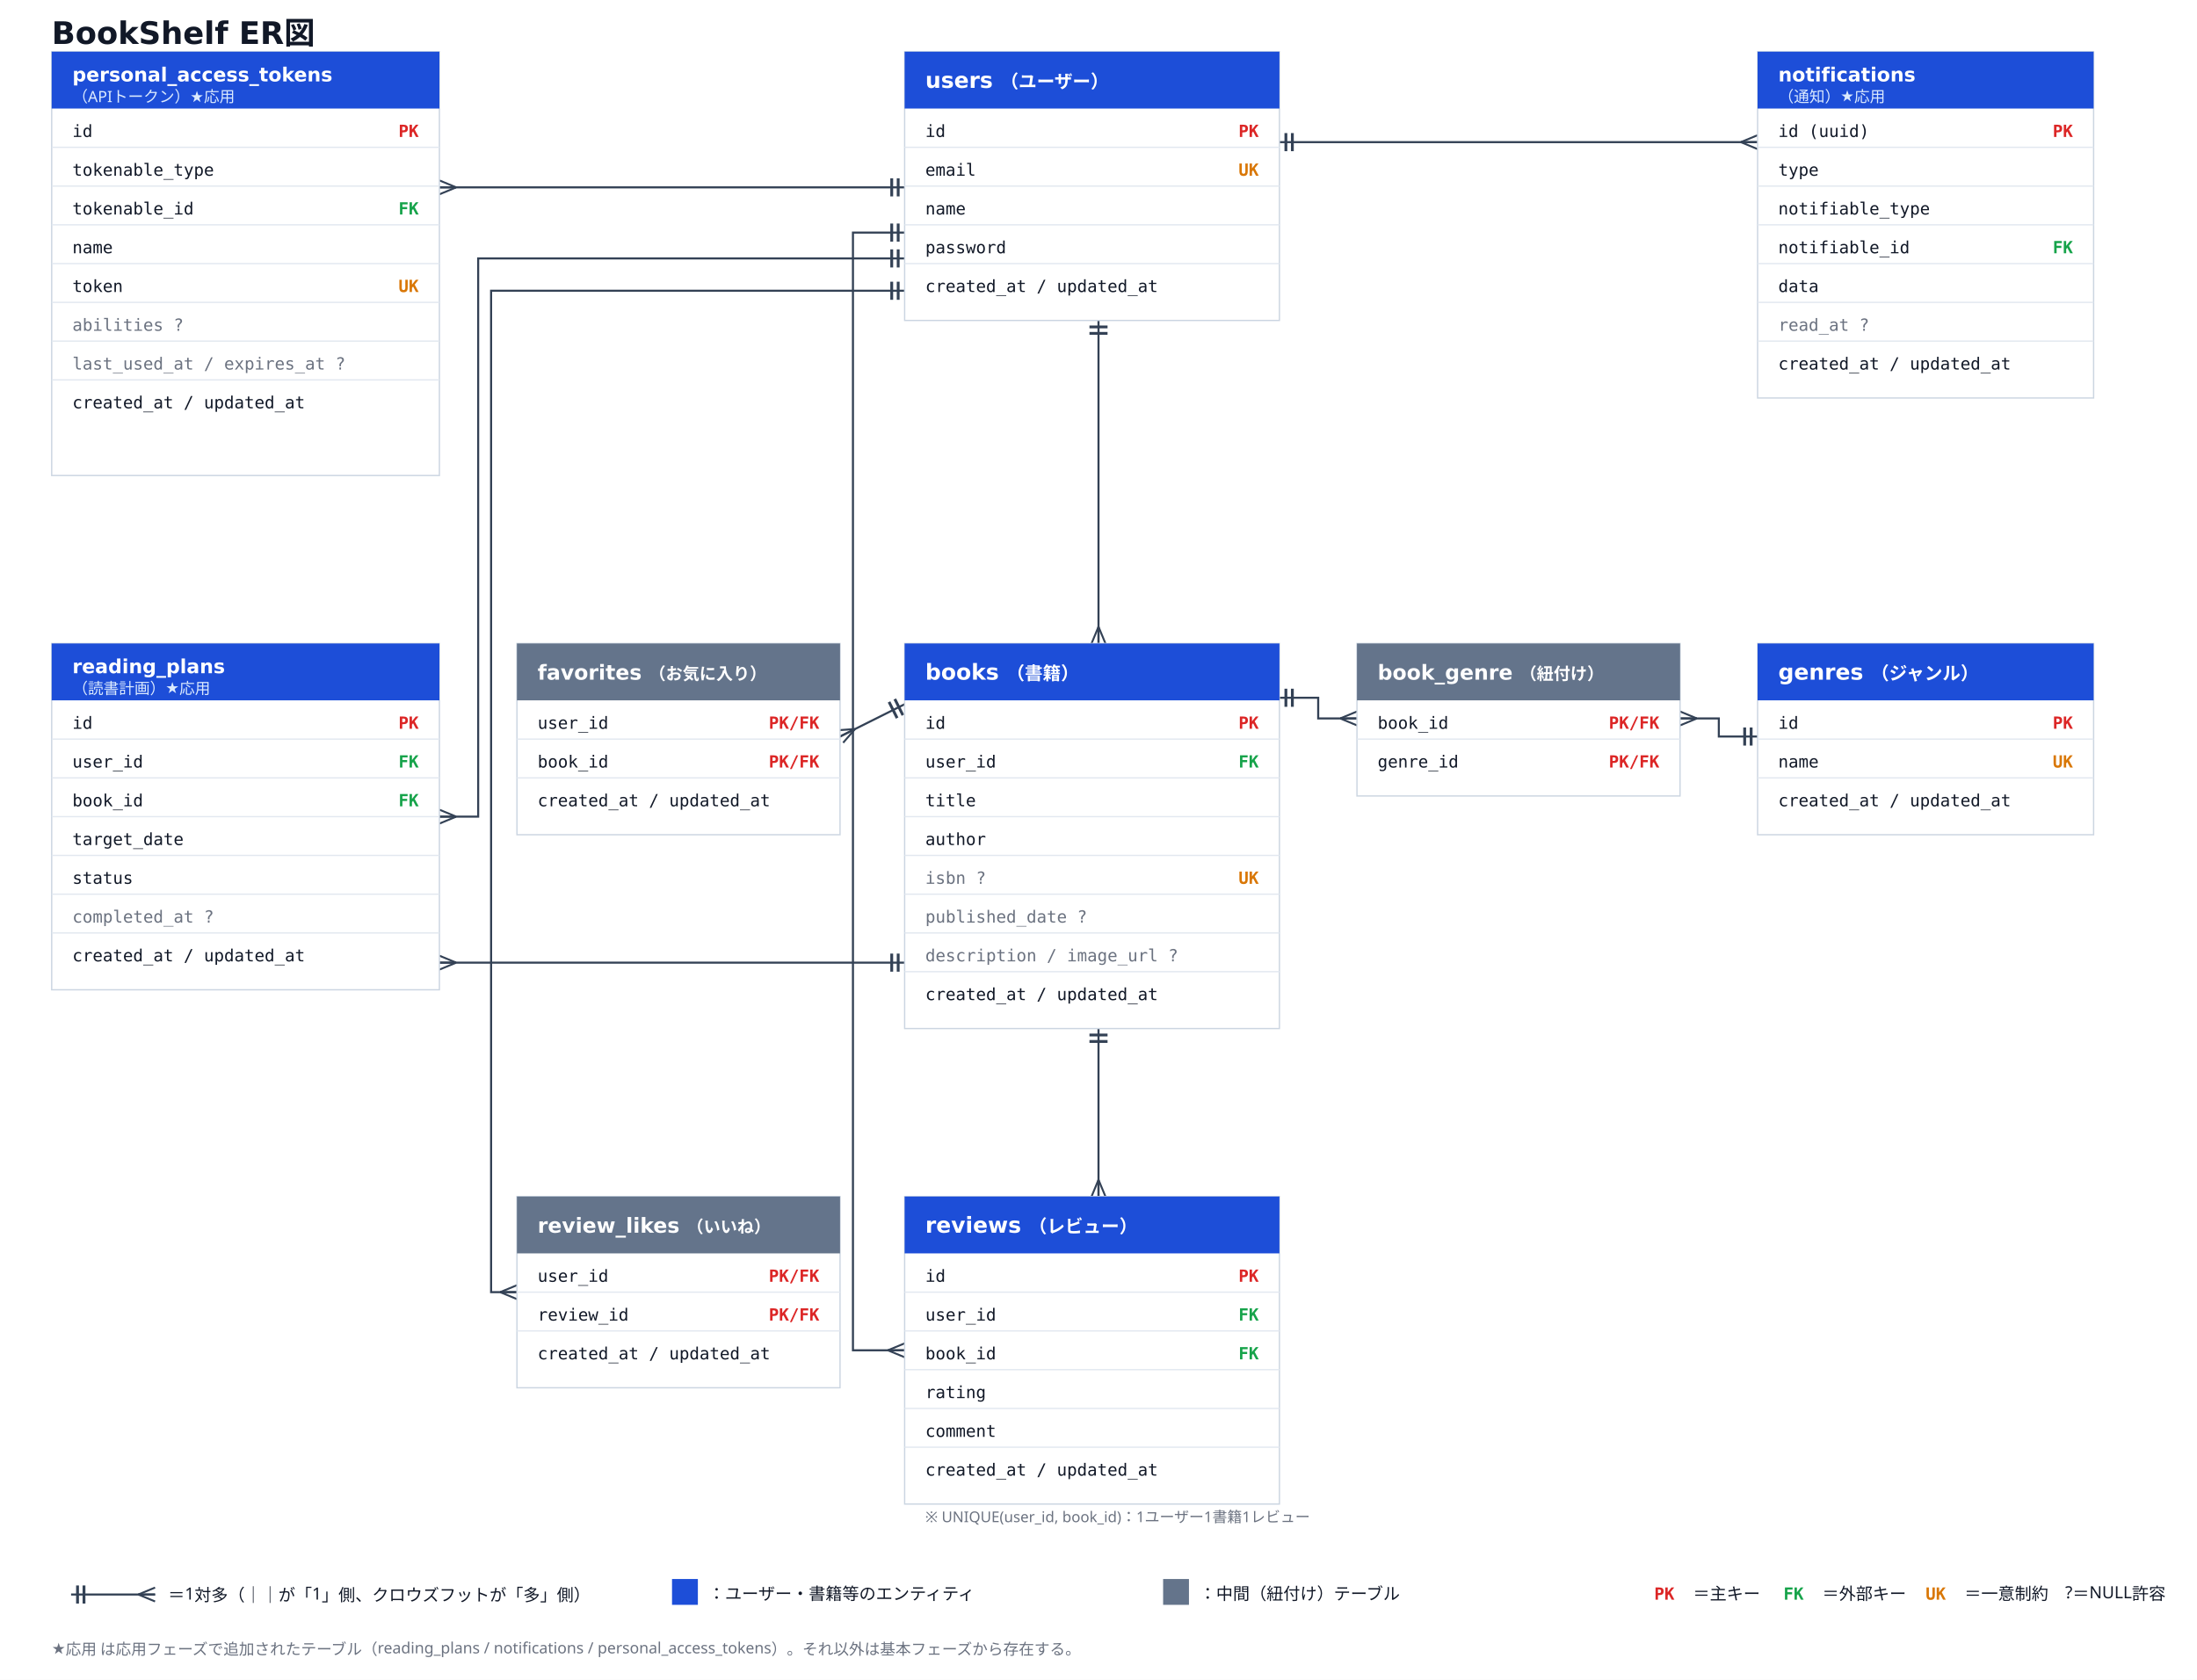
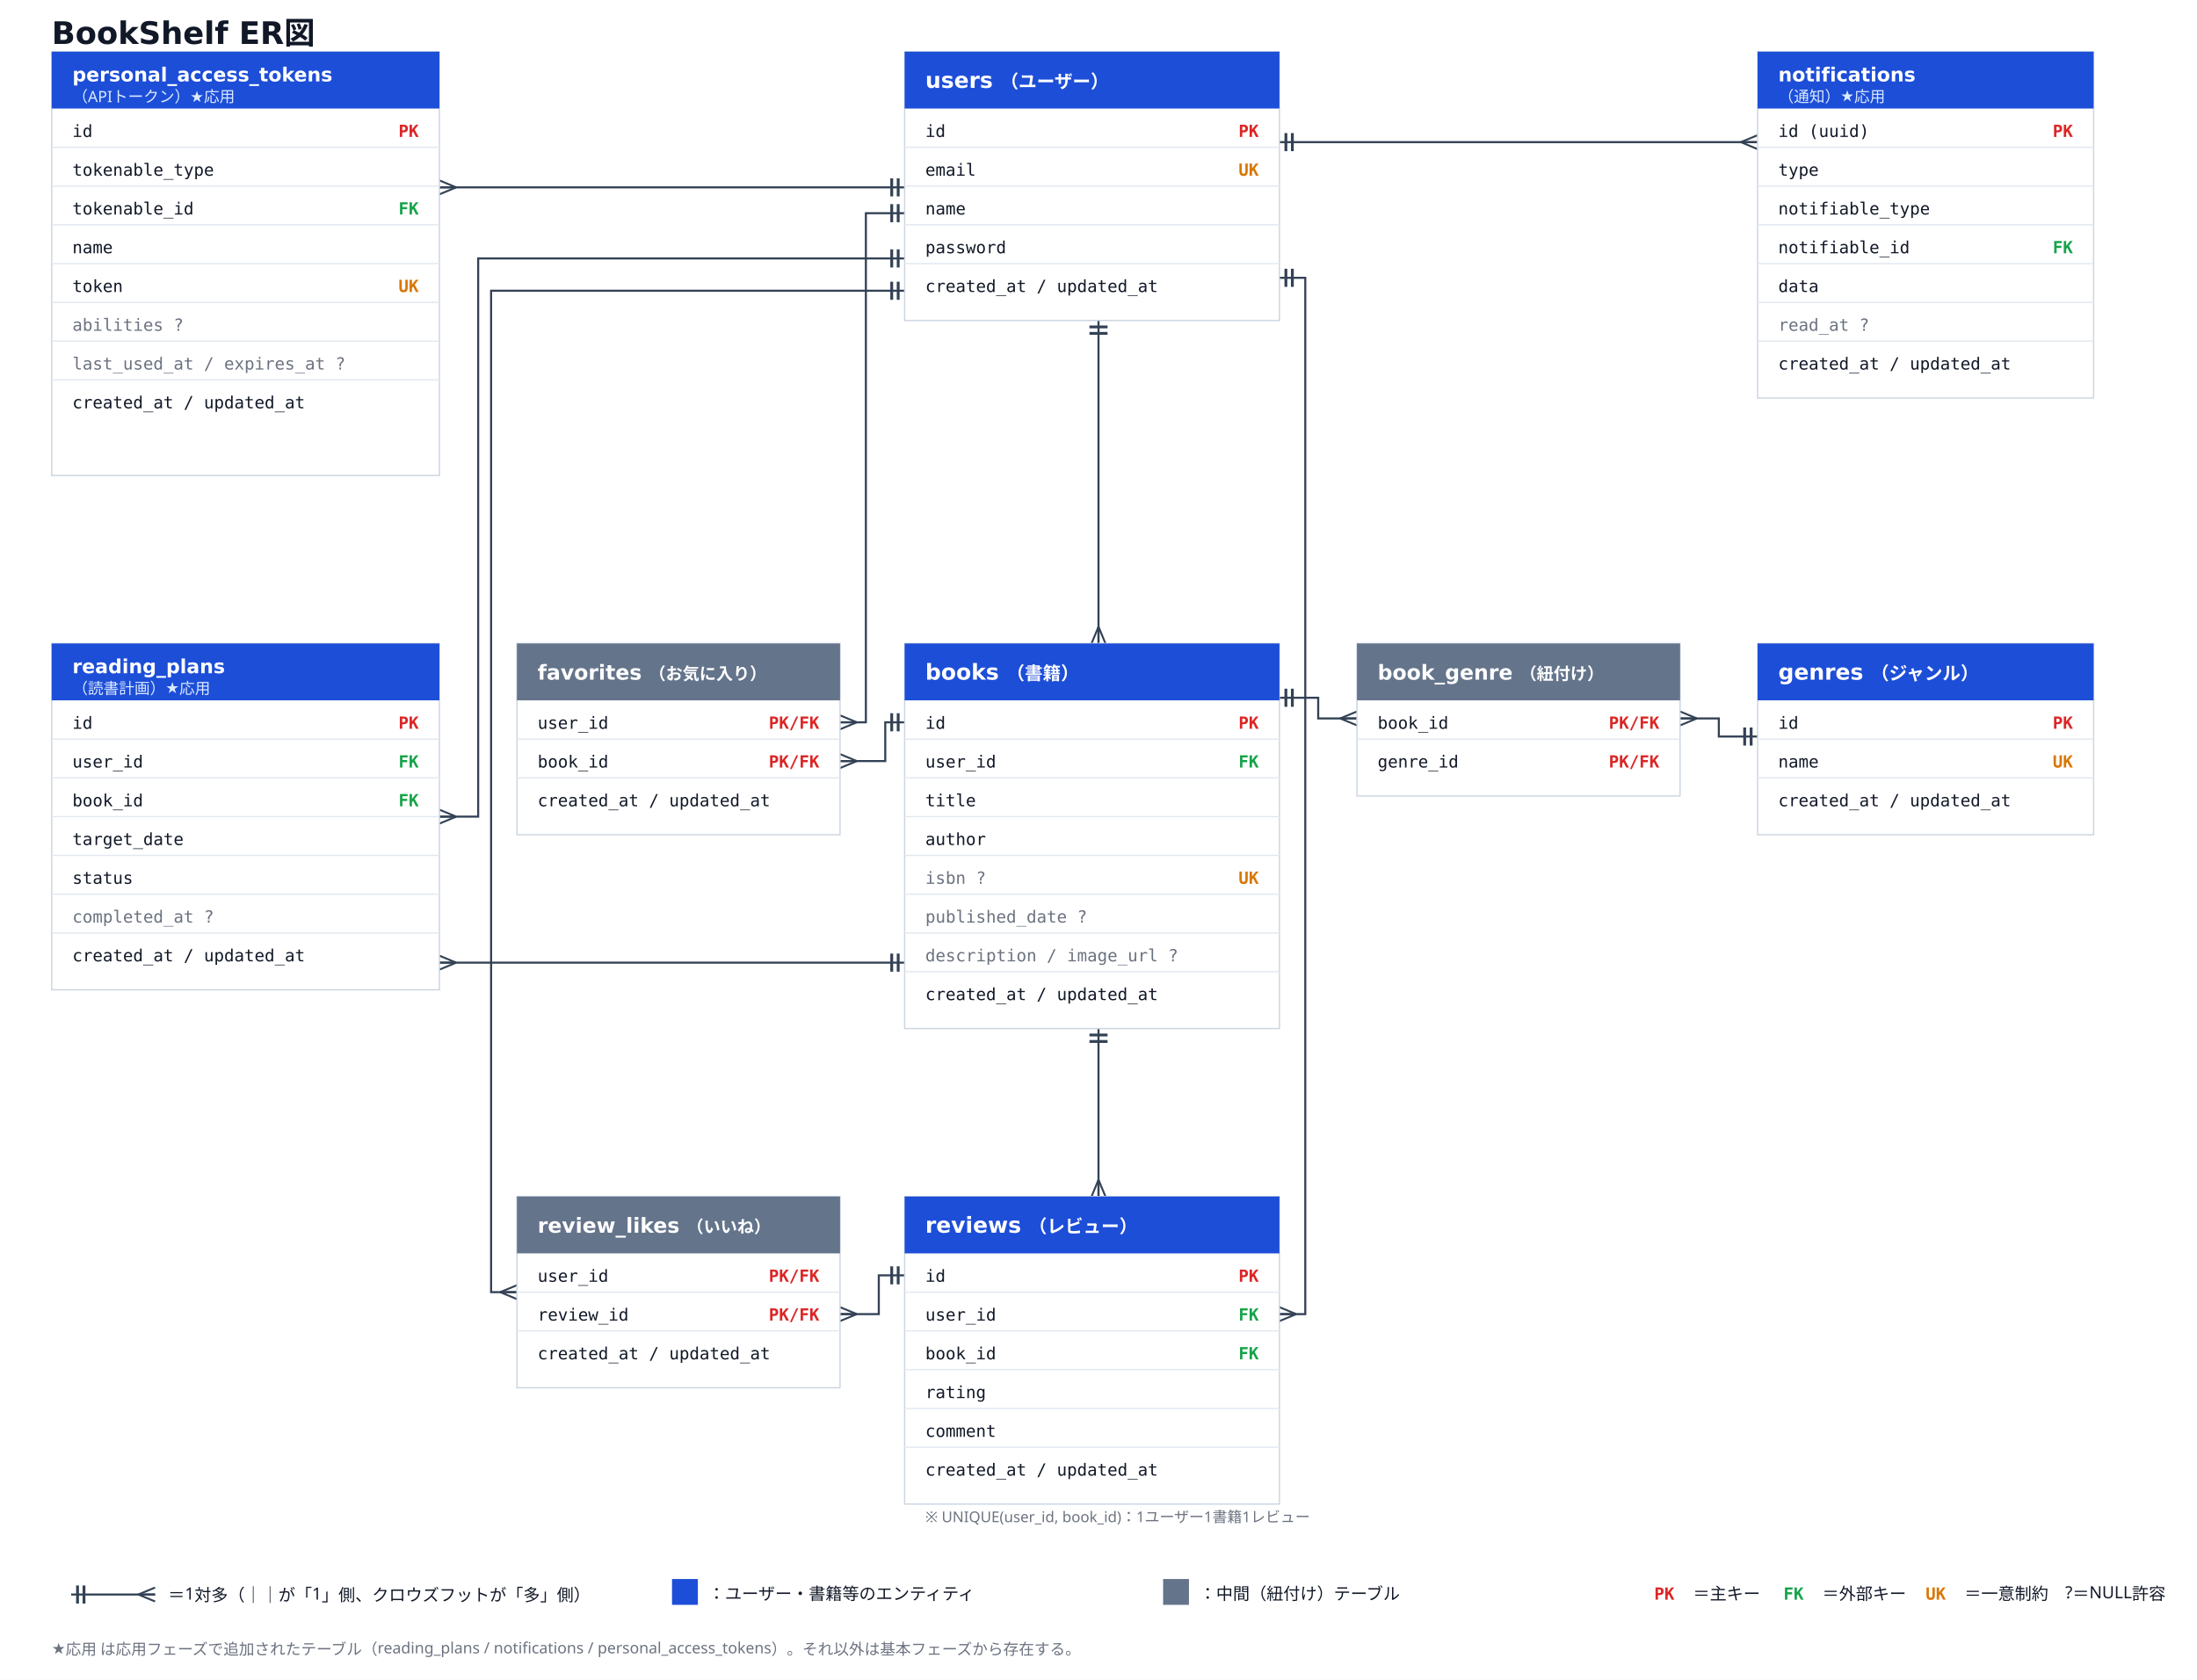
<svg xmlns="http://www.w3.org/2000/svg" viewBox="0 0 1700 1300" role="img" aria-label="BookShelfデータベースのER図。全10テーブル、IE記法（クロウズフット）で1対多を表す。">
  <defs>
    <marker id="one" viewBox="0 0 16 16" refX="2" refY="8" markerWidth="16" markerHeight="16" orient="auto" markerUnits="userSpaceOnUse">
      <line x1="7" y1="1" x2="7" y2="15" stroke="#334155" stroke-width="2.2" />
      <line x1="12" y1="1" x2="12" y2="15" stroke="#334155" stroke-width="2.2" />
    </marker>
    <marker id="many" viewBox="0 0 16 14" refX="14" refY="7" markerWidth="15" markerHeight="13" orient="auto" markerUnits="userSpaceOnUse">
      <line x1="0" y1="7" x2="14" y2="1.2" stroke="#334155" stroke-width="1.6" />
      <line x1="0" y1="7" x2="14" y2="7" stroke="#334155" stroke-width="1.6" />
      <line x1="0" y1="7" x2="14" y2="12.8" stroke="#334155" stroke-width="1.6" />
    </marker>
  </defs>
  <rect x="0" y="0" width="1700" height="1300" fill="#FFFFFF" />
  <text x="40" y="34" font-family="DejaVu Sans, sans-serif" font-size="24" font-weight="700" fill="#111827">BookShelf ER<tspan font-family="IPAGothic, sans-serif">図</tspan>
  </text>
  <g fill="none" stroke="#334155" stroke-width="1.6">
    <polyline points="700,145 340,145" marker-start="url(#one)" marker-end="url(#many)" />
    <polyline points="990,110 1360,110" marker-start="url(#one)" marker-end="url(#many)" />
    <polyline points="850,248 850,498" marker-start="url(#one)" marker-end="url(#many)" />
    <polyline points="700,200 370,200 370,632 340,632" marker-start="url(#one)" marker-end="url(#many)" />
-     <polyline points="700,180 660,180 660,1045 700,1045" marker-start="url(#one)" marker-end="url(#many)" />
+     <polyline points="990,215 1010,215 1010,1017 990,1017" marker-start="url(#one)" marker-end="url(#many)" />
    <polyline points="700,225 380,225 380,1000 400,1000" marker-start="url(#one)" marker-end="url(#many)" />
    <polyline points="990,540 1020,540 1020,556 1050,556" marker-start="url(#one)" marker-end="url(#many)" />
    <polyline points="1360,570 1330,570 1330,556 1300,556" marker-start="url(#one)" marker-end="url(#many)" />
-     <polyline points="700,545 650,570" marker-start="url(#one)" marker-end="url(#many)" />
+     <polyline points="700,559 685,559 685,589 650,589" marker-start="url(#one)" marker-end="url(#many)" />
+     <polyline points="700,165 670,165 670,559 650,559" marker-start="url(#one)" marker-end="url(#many)" />
+     <polyline points="700,987 680,987 680,1017 650,1017" marker-start="url(#one)" marker-end="url(#many)" />
    <polyline points="700,745 340,745" marker-start="url(#one)" marker-end="url(#many)" />
    <polyline points="850,796 850,926" marker-start="url(#one)" marker-end="url(#many)" />
  </g>
  <g font-family="DejaVu Sans Mono, monospace" font-size="13">
    <rect x="40" y="40" width="300" height="328" fill="#FFFFFF" stroke="#CBD5E1" />
    <rect x="40" y="40" width="300" height="44" fill="#1D4ED8" />
    <text x="56" y="63" font-family="DejaVu Sans, sans-serif" font-size="15" font-weight="700" fill="#fff">personal_access_tokens</text>
    <text x="56" y="79" font-family="IPAGothic, sans-serif" font-size="12" fill="#DBEAFE">（APIトークン）★応用</text>
    <g fill="#111827">
      <line x1="40" y1="114" x2="340" y2="114" stroke="#E2E8F0" />
      <text x="56" y="106">id</text>
      <text x="324" y="106" text-anchor="end" font-weight="700" fill="#DC2626">PK</text>
      <line x1="40" y1="144" x2="340" y2="144" stroke="#E2E8F0" />
      <text x="56" y="136">tokenable_type</text>
      <line x1="40" y1="174" x2="340" y2="174" stroke="#E2E8F0" />
      <text x="56" y="166">tokenable_id</text>
      <text x="324" y="166" text-anchor="end" font-weight="700" fill="#16A34A">FK</text>
      <line x1="40" y1="204" x2="340" y2="204" stroke="#E2E8F0" />
      <text x="56" y="196">name</text>
      <line x1="40" y1="234" x2="340" y2="234" stroke="#E2E8F0" />
      <text x="56" y="226">token</text>
      <text x="324" y="226" text-anchor="end" font-weight="700" fill="#D97706">UK</text>
      <line x1="40" y1="264" x2="340" y2="264" stroke="#E2E8F0" />
      <text x="56" y="256" fill="#6B7280">abilities ?</text>
      <line x1="40" y1="294" x2="340" y2="294" stroke="#E2E8F0" />
      <text x="56" y="286" fill="#6B7280">last_used_at / expires_at ?</text>
      <text x="56" y="316">created_at / updated_at</text>
    </g>
  </g>
  <g font-family="DejaVu Sans Mono, monospace" font-size="13">
    <rect x="700" y="40" width="290" height="208" fill="#FFFFFF" stroke="#CBD5E1" />
    <rect x="700" y="40" width="290" height="44" fill="#1D4ED8" />
    <text x="716" y="68" font-family="DejaVu Sans, sans-serif" font-size="17" font-weight="700" fill="#fff">users <tspan font-family="IPAGothic, sans-serif" font-size="14">（ユーザー）</tspan>
    </text>
    <g fill="#111827">
      <line x1="700" y1="114" x2="990" y2="114" stroke="#E2E8F0" />
      <text x="716" y="106">id</text>
      <text x="974" y="106" text-anchor="end" font-weight="700" fill="#DC2626">PK</text>
      <line x1="700" y1="144" x2="990" y2="144" stroke="#E2E8F0" />
      <text x="716" y="136">email</text>
      <text x="974" y="136" text-anchor="end" font-weight="700" fill="#D97706">UK</text>
      <line x1="700" y1="174" x2="990" y2="174" stroke="#E2E8F0" />
      <text x="716" y="166">name</text>
      <line x1="700" y1="204" x2="990" y2="204" stroke="#E2E8F0" />
      <text x="716" y="196">password</text>
      <text x="716" y="226">created_at / updated_at</text>
    </g>
  </g>
  <g font-family="DejaVu Sans Mono, monospace" font-size="13">
    <rect x="1360" y="40" width="260" height="268" fill="#FFFFFF" stroke="#CBD5E1" />
    <rect x="1360" y="40" width="260" height="44" fill="#1D4ED8" />
    <text x="1376" y="63" font-family="DejaVu Sans, sans-serif" font-size="15" font-weight="700" fill="#fff">notifications</text>
    <text x="1376" y="79" font-family="IPAGothic, sans-serif" font-size="12" fill="#DBEAFE">（通知）★応用</text>
    <g fill="#111827">
      <line x1="1360" y1="114" x2="1620" y2="114" stroke="#E2E8F0" />
      <text x="1376" y="106">id (uuid)</text>
      <text x="1604" y="106" text-anchor="end" font-weight="700" fill="#DC2626">PK</text>
      <line x1="1360" y1="144" x2="1620" y2="144" stroke="#E2E8F0" />
      <text x="1376" y="136">type</text>
      <line x1="1360" y1="174" x2="1620" y2="174" stroke="#E2E8F0" />
      <text x="1376" y="166">notifiable_type</text>
      <line x1="1360" y1="204" x2="1620" y2="204" stroke="#E2E8F0" />
      <text x="1376" y="196">notifiable_id</text>
      <text x="1604" y="196" text-anchor="end" font-weight="700" fill="#16A34A">FK</text>
      <line x1="1360" y1="234" x2="1620" y2="234" stroke="#E2E8F0" />
      <text x="1376" y="226">data</text>
      <line x1="1360" y1="264" x2="1620" y2="264" stroke="#E2E8F0" />
      <text x="1376" y="256" fill="#6B7280">read_at ?</text>
      <text x="1376" y="286">created_at / updated_at</text>
    </g>
  </g>
  <g font-family="DejaVu Sans Mono, monospace" font-size="13">
    <rect x="40" y="498" width="300" height="268" fill="#FFFFFF" stroke="#CBD5E1" />
    <rect x="40" y="498" width="300" height="44" fill="#1D4ED8" />
    <text x="56" y="521" font-family="DejaVu Sans, sans-serif" font-size="15" font-weight="700" fill="#fff">reading_plans</text>
    <text x="56" y="537" font-family="IPAGothic, sans-serif" font-size="12" fill="#DBEAFE">（読書計画）★応用</text>
    <g fill="#111827">
      <line x1="40" y1="572" x2="340" y2="572" stroke="#E2E8F0" />
      <text x="56" y="564">id</text>
      <text x="324" y="564" text-anchor="end" font-weight="700" fill="#DC2626">PK</text>
      <line x1="40" y1="602" x2="340" y2="602" stroke="#E2E8F0" />
      <text x="56" y="594">user_id</text>
      <text x="324" y="594" text-anchor="end" font-weight="700" fill="#16A34A">FK</text>
      <line x1="40" y1="632" x2="340" y2="632" stroke="#E2E8F0" />
      <text x="56" y="624">book_id</text>
      <text x="324" y="624" text-anchor="end" font-weight="700" fill="#16A34A">FK</text>
      <line x1="40" y1="662" x2="340" y2="662" stroke="#E2E8F0" />
      <text x="56" y="654">target_date</text>
      <line x1="40" y1="692" x2="340" y2="692" stroke="#E2E8F0" />
      <text x="56" y="684">status</text>
      <line x1="40" y1="722" x2="340" y2="722" stroke="#E2E8F0" />
      <text x="56" y="714" fill="#6B7280">completed_at ?</text>
      <text x="56" y="744">created_at / updated_at</text>
    </g>
  </g>
  <g font-family="DejaVu Sans Mono, monospace" font-size="13">
    <rect x="400" y="498" width="250" height="148" fill="#FFFFFF" stroke="#CBD5E1" />
    <rect x="400" y="498" width="250" height="44" fill="#64748B" />
    <text x="416" y="526" font-family="DejaVu Sans, sans-serif" font-size="16" font-weight="700" fill="#fff">favorites <tspan font-family="IPAGothic, sans-serif" font-size="13">（お気に入り）</tspan>
    </text>
    <g fill="#111827">
      <line x1="400" y1="572" x2="650" y2="572" stroke="#E2E8F0" />
      <text x="416" y="564">user_id</text>
      <text x="634" y="564" text-anchor="end" font-weight="700" fill="#DC2626">PK/FK</text>
      <line x1="400" y1="602" x2="650" y2="602" stroke="#E2E8F0" />
      <text x="416" y="594">book_id</text>
      <text x="634" y="594" text-anchor="end" font-weight="700" fill="#DC2626">PK/FK</text>
      <text x="416" y="624">created_at / updated_at</text>
    </g>
  </g>
  <g font-family="DejaVu Sans Mono, monospace" font-size="13">
    <rect x="700" y="498" width="290" height="298" fill="#FFFFFF" stroke="#CBD5E1" />
    <rect x="700" y="498" width="290" height="44" fill="#1D4ED8" />
    <text x="716" y="526" font-family="DejaVu Sans, sans-serif" font-size="17" font-weight="700" fill="#fff">books <tspan font-family="IPAGothic, sans-serif" font-size="14">（書籍）</tspan>
    </text>
    <g fill="#111827">
      <line x1="700" y1="572" x2="990" y2="572" stroke="#E2E8F0" />
      <text x="716" y="564">id</text>
      <text x="974" y="564" text-anchor="end" font-weight="700" fill="#DC2626">PK</text>
      <line x1="700" y1="602" x2="990" y2="602" stroke="#E2E8F0" />
      <text x="716" y="594">user_id</text>
      <text x="974" y="594" text-anchor="end" font-weight="700" fill="#16A34A">FK</text>
      <line x1="700" y1="632" x2="990" y2="632" stroke="#E2E8F0" />
      <text x="716" y="624">title</text>
      <line x1="700" y1="662" x2="990" y2="662" stroke="#E2E8F0" />
      <text x="716" y="654">author</text>
      <line x1="700" y1="692" x2="990" y2="692" stroke="#E2E8F0" />
      <text x="716" y="684" fill="#6B7280">isbn ?</text>
      <text x="974" y="684" text-anchor="end" font-weight="700" fill="#D97706">UK</text>
      <line x1="700" y1="722" x2="990" y2="722" stroke="#E2E8F0" />
      <text x="716" y="714" fill="#6B7280">published_date ?</text>
      <line x1="700" y1="752" x2="990" y2="752" stroke="#E2E8F0" />
      <text x="716" y="744" fill="#6B7280">description / image_url ?</text>
      <text x="716" y="774">created_at / updated_at</text>
    </g>
  </g>
  <g font-family="DejaVu Sans Mono, monospace" font-size="13">
    <rect x="1050" y="498" width="250" height="118" fill="#FFFFFF" stroke="#CBD5E1" />
    <rect x="1050" y="498" width="250" height="44" fill="#64748B" />
    <text x="1066" y="526" font-family="DejaVu Sans, sans-serif" font-size="16" font-weight="700" fill="#fff">book_genre <tspan font-family="IPAGothic, sans-serif" font-size="13">（紐付け）</tspan>
    </text>
    <g fill="#111827">
      <line x1="1050" y1="572" x2="1300" y2="572" stroke="#E2E8F0" />
      <text x="1066" y="564">book_id</text>
      <text x="1284" y="564" text-anchor="end" font-weight="700" fill="#DC2626">PK/FK</text>
      <text x="1066" y="594">genre_id</text>
      <text x="1284" y="594" text-anchor="end" font-weight="700" fill="#DC2626">PK/FK</text>
    </g>
  </g>
  <g font-family="DejaVu Sans Mono, monospace" font-size="13">
    <rect x="1360" y="498" width="260" height="148" fill="#FFFFFF" stroke="#CBD5E1" />
    <rect x="1360" y="498" width="260" height="44" fill="#1D4ED8" />
    <text x="1376" y="526" font-family="DejaVu Sans, sans-serif" font-size="17" font-weight="700" fill="#fff">genres <tspan font-family="IPAGothic, sans-serif" font-size="14">（ジャンル）</tspan>
    </text>
    <g fill="#111827">
      <line x1="1360" y1="572" x2="1620" y2="572" stroke="#E2E8F0" />
      <text x="1376" y="564">id</text>
      <text x="1604" y="564" text-anchor="end" font-weight="700" fill="#DC2626">PK</text>
      <line x1="1360" y1="602" x2="1620" y2="602" stroke="#E2E8F0" />
      <text x="1376" y="594">name</text>
      <text x="1604" y="594" text-anchor="end" font-weight="700" fill="#D97706">UK</text>
      <text x="1376" y="624">created_at / updated_at</text>
    </g>
  </g>
  <g font-family="DejaVu Sans Mono, monospace" font-size="13">
    <rect x="400" y="926" width="250" height="148" fill="#FFFFFF" stroke="#CBD5E1" />
    <rect x="400" y="926" width="250" height="44" fill="#64748B" />
    <text x="416" y="954" font-family="DejaVu Sans, sans-serif" font-size="16" font-weight="700" fill="#fff">review_likes <tspan font-family="IPAGothic, sans-serif" font-size="13">（いいね）</tspan>
    </text>
    <g fill="#111827">
      <line x1="400" y1="1000" x2="650" y2="1000" stroke="#E2E8F0" />
      <text x="416" y="992">user_id</text>
      <text x="634" y="992" text-anchor="end" font-weight="700" fill="#DC2626">PK/FK</text>
      <line x1="400" y1="1030" x2="650" y2="1030" stroke="#E2E8F0" />
      <text x="416" y="1022">review_id</text>
      <text x="634" y="1022" text-anchor="end" font-weight="700" fill="#DC2626">PK/FK</text>
      <text x="416" y="1052">created_at / updated_at</text>
    </g>
  </g>
  <g font-family="DejaVu Sans Mono, monospace" font-size="13">
    <rect x="700" y="926" width="290" height="238" fill="#FFFFFF" stroke="#CBD5E1" />
    <rect x="700" y="926" width="290" height="44" fill="#1D4ED8" />
    <text x="716" y="954" font-family="DejaVu Sans, sans-serif" font-size="17" font-weight="700" fill="#fff">reviews <tspan font-family="IPAGothic, sans-serif" font-size="14">（レビュー）</tspan>
    </text>
    <g fill="#111827">
      <line x1="700" y1="1000" x2="990" y2="1000" stroke="#E2E8F0" />
      <text x="716" y="992">id</text>
      <text x="974" y="992" text-anchor="end" font-weight="700" fill="#DC2626">PK</text>
      <line x1="700" y1="1030" x2="990" y2="1030" stroke="#E2E8F0" />
      <text x="716" y="1022">user_id</text>
      <text x="974" y="1022" text-anchor="end" font-weight="700" fill="#16A34A">FK</text>
      <line x1="700" y1="1060" x2="990" y2="1060" stroke="#E2E8F0" />
      <text x="716" y="1052">book_id</text>
      <text x="974" y="1052" text-anchor="end" font-weight="700" fill="#16A34A">FK</text>
      <line x1="700" y1="1090" x2="990" y2="1090" stroke="#E2E8F0" />
      <text x="716" y="1082">rating</text>
      <line x1="700" y1="1120" x2="990" y2="1120" stroke="#E2E8F0" />
      <text x="716" y="1112">comment</text>
      <text x="716" y="1142">created_at / updated_at</text>
    </g>
    <text x="716" y="1178" font-family="IPAGothic, sans-serif" font-size="11.5" fill="#6B7280">※ UNIQUE(user_id, book_id)：1ユーザー1書籍1レビュー</text>
  </g>
  <g font-family="IPAGothic, sans-serif" font-size="13" fill="#111827">
    <line x1="55" y1="1234" x2="120" y2="1234" stroke="#334155" stroke-width="1.6" marker-start="url(#one)" marker-end="url(#many)" />
    <text x="130" y="1239">＝1対多（｜｜が「1」側、クロウズフットが「多」側）</text>
    <rect x="520" y="1222" width="20" height="20" fill="#1D4ED8" />
    <text x="548" y="1238">：ユーザー・書籍等のエンティティ</text>
    <rect x="900" y="1222" width="20" height="20" fill="#64748B" />
    <text x="928" y="1238">：中間（紐付け）テーブル</text>
    <text x="1280" y="1238" font-family="DejaVu Sans Mono, monospace" fill="#DC2626" font-weight="700">PK</text>
    <text x="1310" y="1238">＝主キー　</text>
    <text x="1380" y="1238" font-family="DejaVu Sans Mono, monospace" fill="#16A34A" font-weight="700">FK</text>
    <text x="1410" y="1238">＝外部キー　</text>
    <text x="1490" y="1238" font-family="DejaVu Sans Mono, monospace" fill="#D97706" font-weight="700">UK</text>
    <text x="1520" y="1238">＝一意制約　?＝NULL許容</text>
  </g>
  <text x="40" y="1280" font-family="IPAGothic, sans-serif" font-size="12" fill="#6B7280">★応用 は応用フェーズで追加されたテーブル（reading_plans / notifications / personal_access_tokens）。それ以外は基本フェーズから存在する。</text>
</svg>
